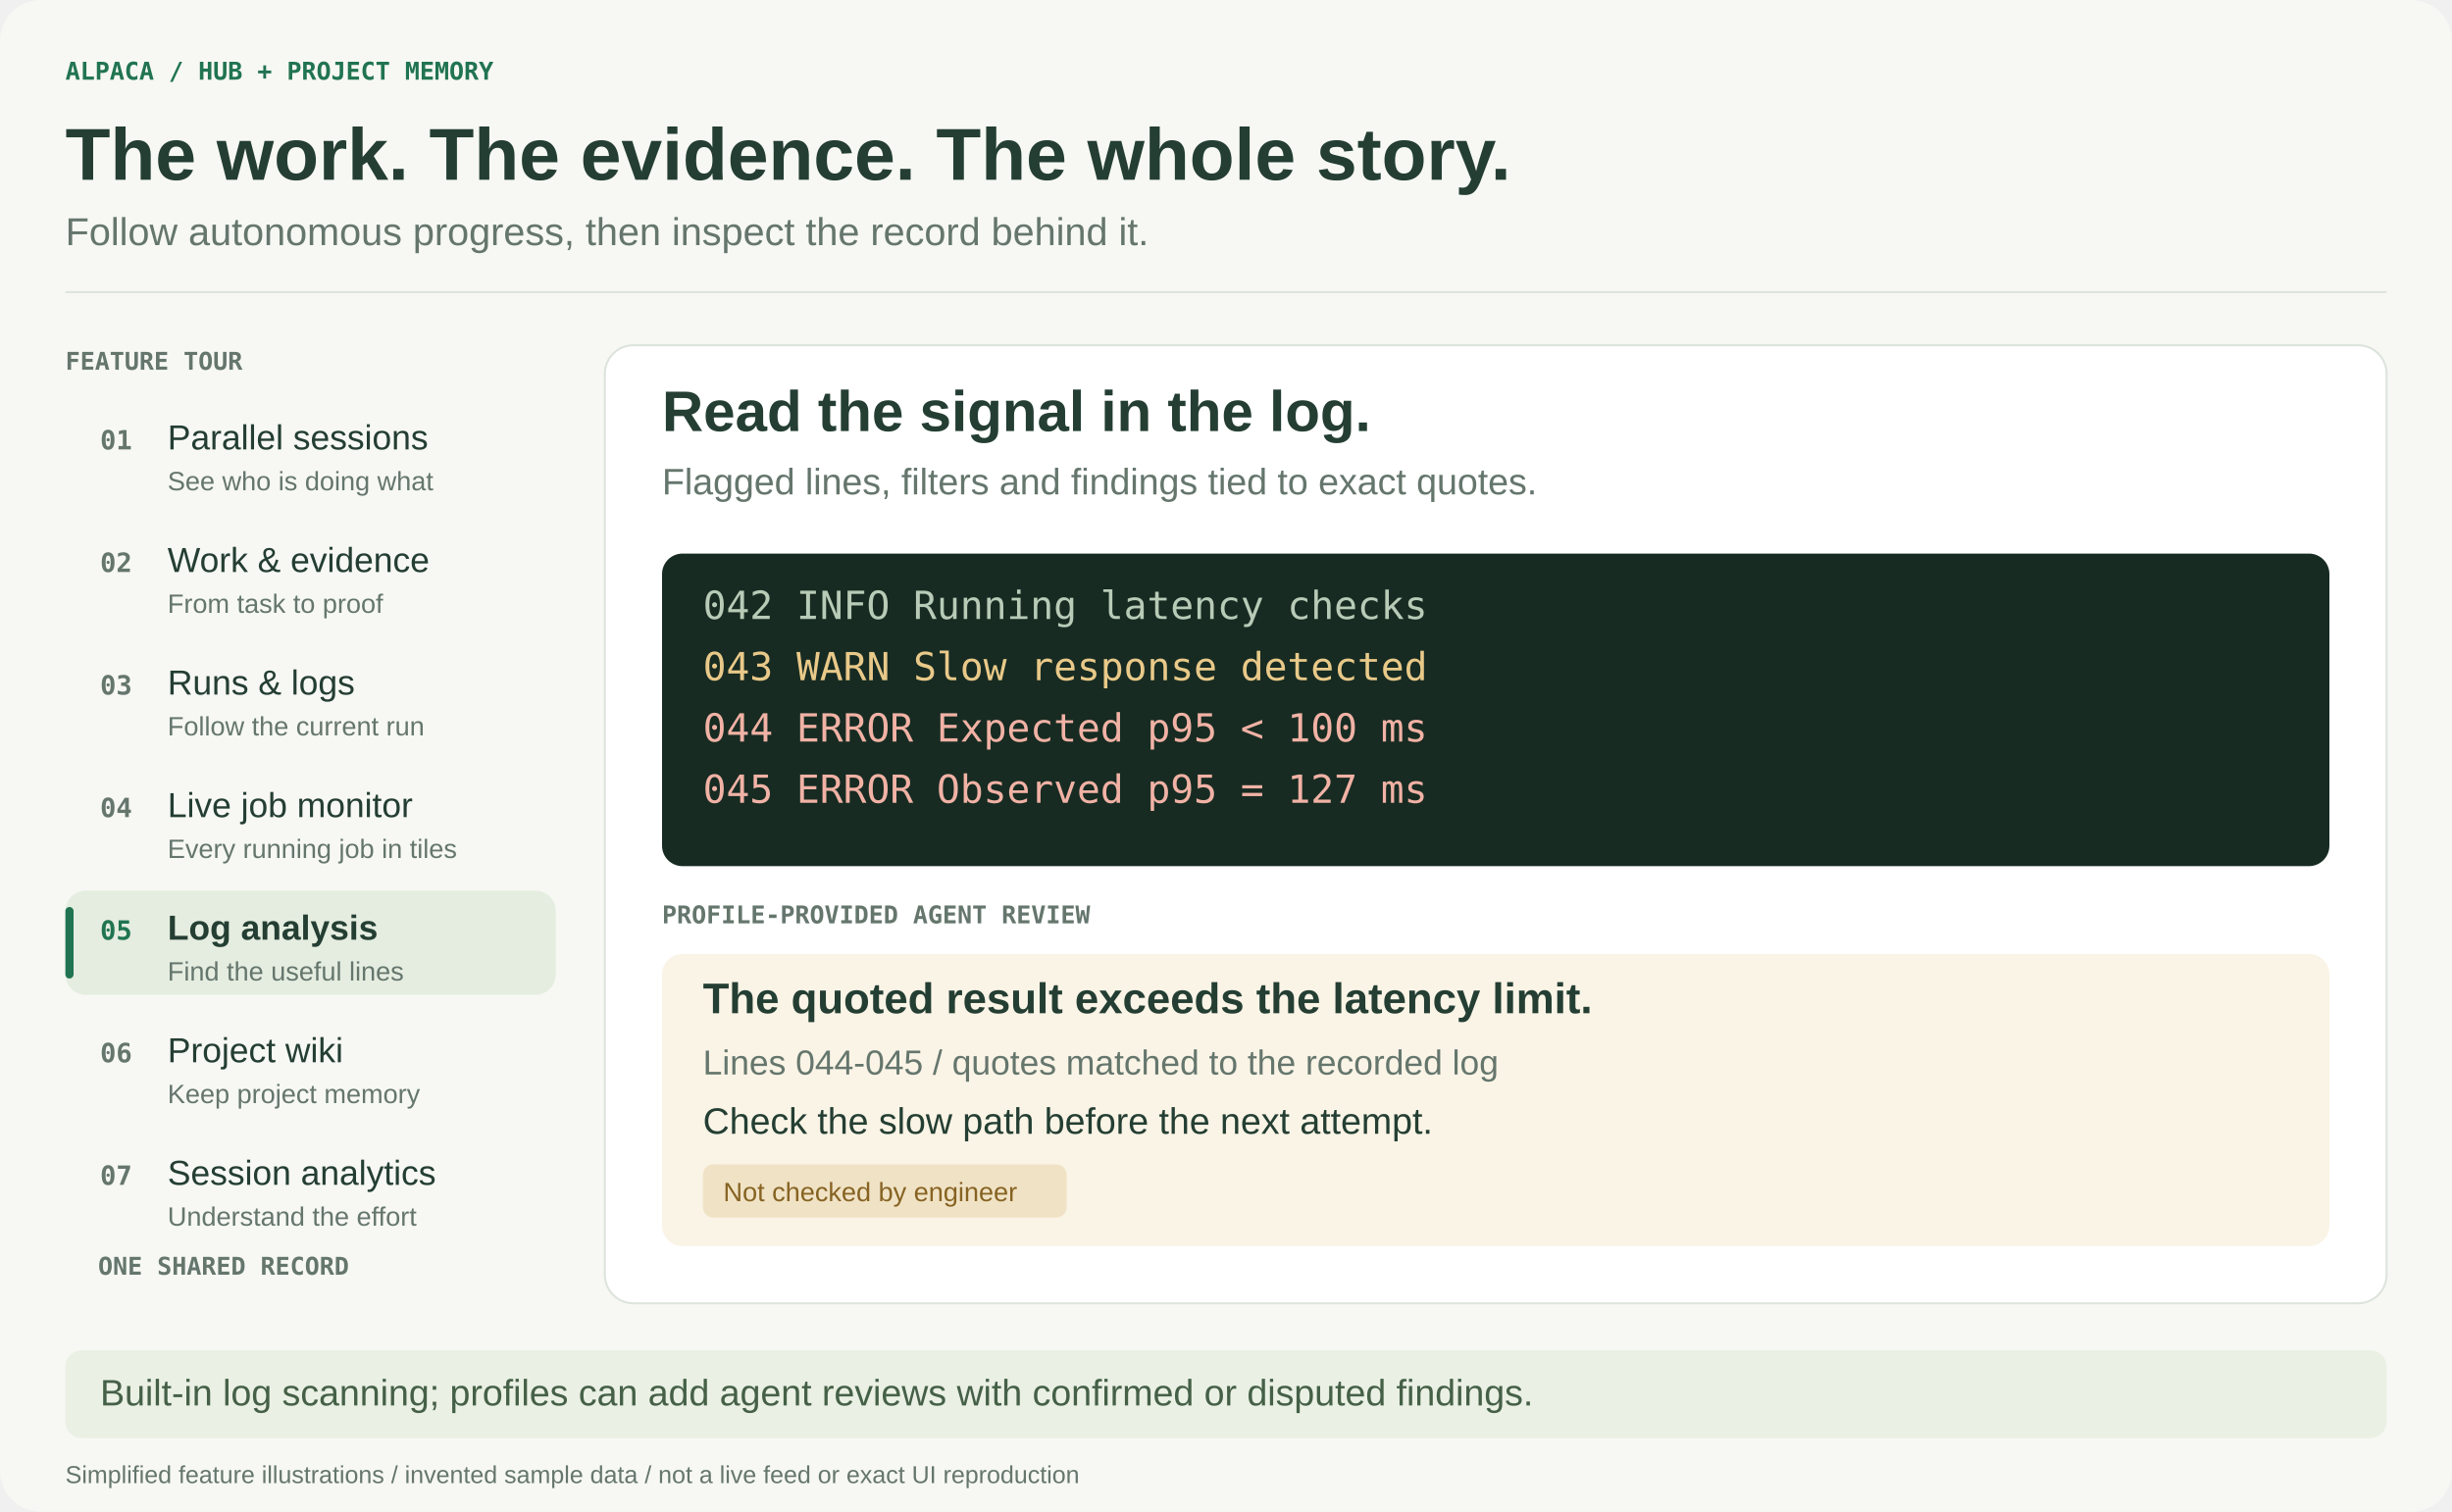
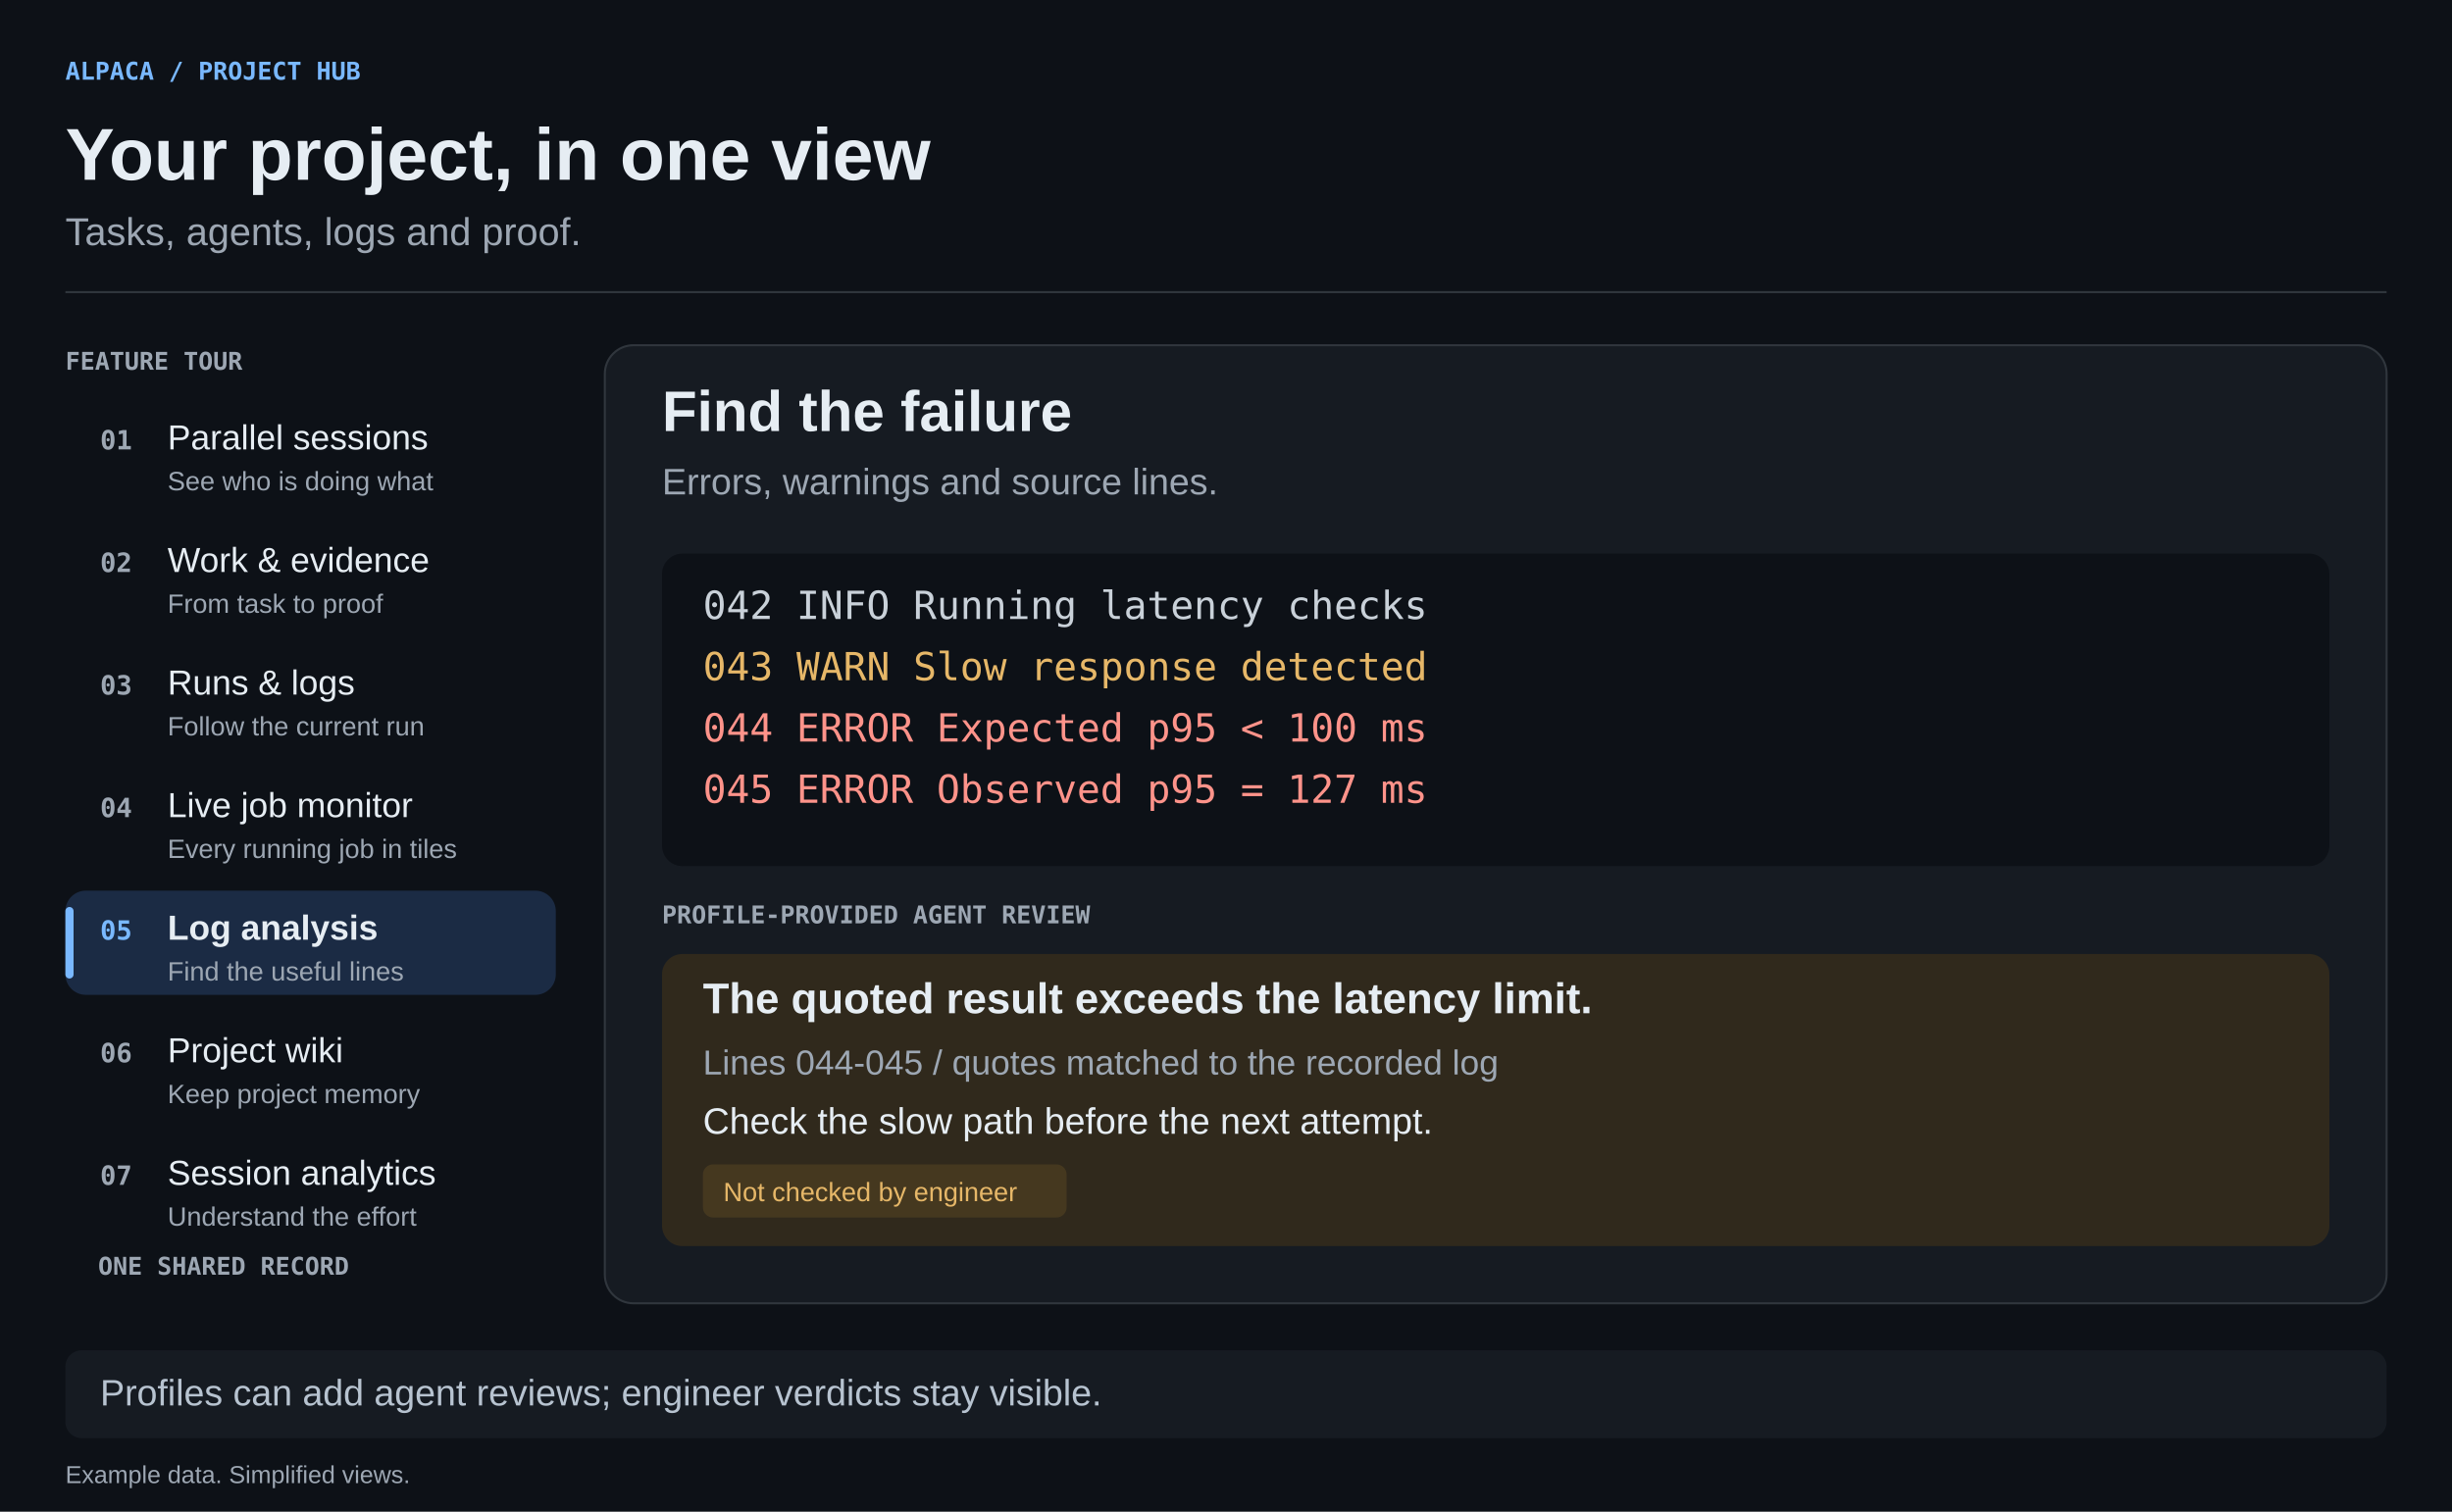
<svg xmlns="http://www.w3.org/2000/svg" width="1200" height="740" viewBox="0 0 1200 740" role="img" aria-labelledby="title desc">
-   <rect x="0" y="0" width="1200" height="740" rx="20" fill="#f7f8f3" />
-   <text x="32" y="39" font-family="DejaVu Sans Mono, monospace" font-size="12" font-weight="700" fill="#217451">ALPACA / HUB + PROJECT MEMORY</text>
-   <text x="32" y="88" font-family="Arial, Helvetica, sans-serif" font-size="36" font-weight="700" fill="#243e33">The work. The evidence. The whole story.</text>
-   <text x="32" y="120" font-family="Arial, Helvetica, sans-serif" font-size="19" font-weight="400" fill="#65766d">Follow autonomous progress, then inspect the record behind it.</text>
-   <path d="M32 143L1168 143" stroke="#dce4dc" fill="none" />
-   <text x="32" y="181" font-family="DejaVu Sans Mono, monospace" font-size="12" font-weight="700" fill="#65766d">FEATURE TOUR</text>
-   <text x="49" y="220.0" font-family="DejaVu Sans Mono, monospace" font-size="13" font-weight="700" fill="#65766d">01</text>
-   <text x="82" y="220.0" font-family="Arial, Helvetica, sans-serif" font-size="17" font-weight="400" fill="#243e33">Parallel sessions</text>
-   <text x="82" y="240.0" font-family="Arial, Helvetica, sans-serif" font-size="13" font-weight="400" fill="#65766d">See who is doing what</text>
-   <text x="49" y="280.0" font-family="DejaVu Sans Mono, monospace" font-size="13" font-weight="700" fill="#65766d">02</text>
-   <text x="82" y="280.0" font-family="Arial, Helvetica, sans-serif" font-size="17" font-weight="400" fill="#243e33">Work &amp; evidence</text>
-   <text x="82" y="300.0" font-family="Arial, Helvetica, sans-serif" font-size="13" font-weight="400" fill="#65766d">From task to proof</text>
-   <text x="49" y="340.0" font-family="DejaVu Sans Mono, monospace" font-size="13" font-weight="700" fill="#65766d">03</text>
-   <text x="82" y="340.0" font-family="Arial, Helvetica, sans-serif" font-size="17" font-weight="400" fill="#243e33">Runs &amp; logs</text>
-   <text x="82" y="360.0" font-family="Arial, Helvetica, sans-serif" font-size="13" font-weight="400" fill="#65766d">Follow the current run</text>
-   <text x="49" y="400.0" font-family="DejaVu Sans Mono, monospace" font-size="13" font-weight="700" fill="#65766d">04</text>
-   <text x="82" y="400.0" font-family="Arial, Helvetica, sans-serif" font-size="17" font-weight="400" fill="#243e33">Live job monitor</text>
-   <text x="82" y="420.0" font-family="Arial, Helvetica, sans-serif" font-size="13" font-weight="400" fill="#65766d">Every running job in tiles</text>
-   <rect x="32" y="436.0" width="240" height="51.0" rx="10" fill="#e5ede0" />
-   <rect x="32" y="444.0" width="4" height="35.0" rx="2" fill="#217451" />
-   <text x="49" y="460.0" font-family="DejaVu Sans Mono, monospace" font-size="13" font-weight="700" fill="#217451">05</text>
-   <text x="82" y="460.0" font-family="Arial, Helvetica, sans-serif" font-size="17" font-weight="700" fill="#243e33">Log analysis</text>
-   <text x="82" y="480.0" font-family="Arial, Helvetica, sans-serif" font-size="13" font-weight="400" fill="#65766d">Find the useful lines</text>
-   <text x="49" y="520.0" font-family="DejaVu Sans Mono, monospace" font-size="13" font-weight="700" fill="#65766d">06</text>
-   <text x="82" y="520.0" font-family="Arial, Helvetica, sans-serif" font-size="17" font-weight="400" fill="#243e33">Project wiki</text>
-   <text x="82" y="540.0" font-family="Arial, Helvetica, sans-serif" font-size="13" font-weight="400" fill="#65766d">Keep project memory</text>
-   <text x="49" y="580.0" font-family="DejaVu Sans Mono, monospace" font-size="13" font-weight="700" fill="#65766d">07</text>
-   <text x="82" y="580.0" font-family="Arial, Helvetica, sans-serif" font-size="17" font-weight="400" fill="#243e33">Session analytics</text>
-   <text x="82" y="600.0" font-family="Arial, Helvetica, sans-serif" font-size="13" font-weight="400" fill="#65766d">Understand the effort</text>
-   <text x="48" y="624" font-family="DejaVu Sans Mono, monospace" font-size="12" font-weight="700" fill="#65766d">ONE SHARED RECORD</text>
-   <rect x="296" y="169" width="872" height="469" rx="14" fill="#ffffff" stroke="#dce4dc" />
-   <text x="324" y="211" font-family="Arial, Helvetica, sans-serif" font-size="28" font-weight="700" fill="#243e33">Read the signal in the log.</text>
-   <text x="324" y="242" font-family="Arial, Helvetica, sans-serif" font-size="18" font-weight="400" fill="#65766d">Flagged lines, filters and findings tied to exact quotes.</text>
-   <rect x="324" y="271" width="816" height="153" rx="10" fill="#172b22" />
-   <text x="344" y="303" font-family="DejaVu Sans Mono, monospace" font-size="19" font-weight="400" fill="#b8cbb7">042  INFO   Running latency checks</text>
-   <text x="344" y="333" font-family="DejaVu Sans Mono, monospace" font-size="19" font-weight="400" fill="#e9c989">043  WARN   Slow response detected</text>
-   <text x="344" y="363" font-family="DejaVu Sans Mono, monospace" font-size="19" font-weight="400" fill="#f1b2a5">044  ERROR  Expected p95 &lt; 100 ms</text>
-   <text x="344" y="393" font-family="DejaVu Sans Mono, monospace" font-size="19" font-weight="400" fill="#f1b2a5">045  ERROR  Observed p95 = 127 ms</text>
-   <text x="324" y="452" font-family="DejaVu Sans Mono, monospace" font-size="12" font-weight="700" fill="#65766d">PROFILE-PROVIDED AGENT REVIEW</text>
-   <rect x="324" y="467" width="816" height="143" rx="10" fill="#faf4e6" />
-   <text x="344" y="496" font-family="Arial, Helvetica, sans-serif" font-size="21" font-weight="600" fill="#243e33">The quoted result exceeds the latency limit.</text>
-   <text x="344" y="526" font-family="Arial, Helvetica, sans-serif" font-size="17" font-weight="400" fill="#65766d">Lines 044-045 / quotes matched to the recorded log</text>
-   <text x="344" y="555" font-family="Arial, Helvetica, sans-serif" font-size="18" font-weight="400" fill="#243e33">Check the slow path before the next attempt.</text>
-   <rect x="344" y="570" width="178" height="26" rx="5" fill="#f0e2c5" />
-   <text x="354" y="588" font-family="Arial, Helvetica, sans-serif" font-size="13" font-weight="400" fill="#866322">Not checked by engineer</text>
-   <rect x="32" y="661" width="1136" height="43" rx="8" fill="#eaf0e4" />
-   <text x="49" y="688" font-family="Arial, Helvetica, sans-serif" font-size="18" font-weight="400" fill="#456047">Built-in log scanning; profiles can add agent reviews with confirmed or disputed findings.</text>
-   <text x="32" y="726" font-family="Arial, Helvetica, sans-serif" font-size="12" font-weight="400" fill="#65766d">Simplified feature illustrations / invented sample data / not a live feed or exact UI reproduction</text>
+   <rect x="0" y="0" width="1200" height="740" rx="0" fill="#0d1117" />
+   <text x="32" y="39" font-family="DejaVu Sans Mono, monospace" font-size="12" font-weight="700" fill="#79b8ff">ALPACA / PROJECT HUB</text>
+   <text x="32" y="88" font-family="Arial, Helvetica, sans-serif" font-size="36" font-weight="700" fill="#e6edf3">Your project, in one view</text>
+   <text x="32" y="120" font-family="Arial, Helvetica, sans-serif" font-size="19" font-weight="400" fill="#9da7b3">Tasks, agents, logs and proof.</text>
+   <path d="M32 143L1168 143" stroke="#30363d" fill="none" />
+   <text x="32" y="181" font-family="DejaVu Sans Mono, monospace" font-size="12" font-weight="700" fill="#9da7b3">FEATURE TOUR</text>
+   <text x="49" y="220.0" font-family="DejaVu Sans Mono, monospace" font-size="13" font-weight="700" fill="#9da7b3">01</text>
+   <text x="82" y="220.0" font-family="Arial, Helvetica, sans-serif" font-size="17" font-weight="400" fill="#e6edf3">Parallel sessions</text>
+   <text x="82" y="240.0" font-family="Arial, Helvetica, sans-serif" font-size="13" font-weight="400" fill="#9da7b3">See who is doing what</text>
+   <text x="49" y="280.0" font-family="DejaVu Sans Mono, monospace" font-size="13" font-weight="700" fill="#9da7b3">02</text>
+   <text x="82" y="280.0" font-family="Arial, Helvetica, sans-serif" font-size="17" font-weight="400" fill="#e6edf3">Work &amp; evidence</text>
+   <text x="82" y="300.0" font-family="Arial, Helvetica, sans-serif" font-size="13" font-weight="400" fill="#9da7b3">From task to proof</text>
+   <text x="49" y="340.0" font-family="DejaVu Sans Mono, monospace" font-size="13" font-weight="700" fill="#9da7b3">03</text>
+   <text x="82" y="340.0" font-family="Arial, Helvetica, sans-serif" font-size="17" font-weight="400" fill="#e6edf3">Runs &amp; logs</text>
+   <text x="82" y="360.0" font-family="Arial, Helvetica, sans-serif" font-size="13" font-weight="400" fill="#9da7b3">Follow the current run</text>
+   <text x="49" y="400.0" font-family="DejaVu Sans Mono, monospace" font-size="13" font-weight="700" fill="#9da7b3">04</text>
+   <text x="82" y="400.0" font-family="Arial, Helvetica, sans-serif" font-size="17" font-weight="400" fill="#e6edf3">Live job monitor</text>
+   <text x="82" y="420.0" font-family="Arial, Helvetica, sans-serif" font-size="13" font-weight="400" fill="#9da7b3">Every running job in tiles</text>
+   <rect x="32" y="436.0" width="240" height="51.0" rx="10" fill="#1b2b44" />
+   <rect x="32" y="444.0" width="4" height="35.0" rx="2" fill="#79b8ff" />
+   <text x="49" y="460.0" font-family="DejaVu Sans Mono, monospace" font-size="13" font-weight="700" fill="#79b8ff">05</text>
+   <text x="82" y="460.0" font-family="Arial, Helvetica, sans-serif" font-size="17" font-weight="700" fill="#e6edf3">Log analysis</text>
+   <text x="82" y="480.0" font-family="Arial, Helvetica, sans-serif" font-size="13" font-weight="400" fill="#9da7b3">Find the useful lines</text>
+   <text x="49" y="520.0" font-family="DejaVu Sans Mono, monospace" font-size="13" font-weight="700" fill="#9da7b3">06</text>
+   <text x="82" y="520.0" font-family="Arial, Helvetica, sans-serif" font-size="17" font-weight="400" fill="#e6edf3">Project wiki</text>
+   <text x="82" y="540.0" font-family="Arial, Helvetica, sans-serif" font-size="13" font-weight="400" fill="#9da7b3">Keep project memory</text>
+   <text x="49" y="580.0" font-family="DejaVu Sans Mono, monospace" font-size="13" font-weight="700" fill="#9da7b3">07</text>
+   <text x="82" y="580.0" font-family="Arial, Helvetica, sans-serif" font-size="17" font-weight="400" fill="#e6edf3">Session analytics</text>
+   <text x="82" y="600.0" font-family="Arial, Helvetica, sans-serif" font-size="13" font-weight="400" fill="#9da7b3">Understand the effort</text>
+   <text x="48" y="624" font-family="DejaVu Sans Mono, monospace" font-size="12" font-weight="700" fill="#9da7b3">ONE SHARED RECORD</text>
+   <rect x="296" y="169" width="872" height="469" rx="14" fill="#161b22" stroke="#30363d" />
+   <text x="324" y="211" font-family="Arial, Helvetica, sans-serif" font-size="28" font-weight="700" fill="#e6edf3">Find the failure</text>
+   <text x="324" y="242" font-family="Arial, Helvetica, sans-serif" font-size="18" font-weight="400" fill="#9da7b3">Errors, warnings and source lines.</text>
+   <rect x="324" y="271" width="816" height="153" rx="10" fill="#0d1117" />
+   <text x="344" y="303" font-family="DejaVu Sans Mono, monospace" font-size="19" font-weight="400" fill="#c9d1d9">042  INFO   Running latency checks</text>
+   <text x="344" y="333" font-family="DejaVu Sans Mono, monospace" font-size="19" font-weight="400" fill="#e6b768">043  WARN   Slow response detected</text>
+   <text x="344" y="363" font-family="DejaVu Sans Mono, monospace" font-size="19" font-weight="400" fill="#ff938a">044  ERROR  Expected p95 &lt; 100 ms</text>
+   <text x="344" y="393" font-family="DejaVu Sans Mono, monospace" font-size="19" font-weight="400" fill="#ff938a">045  ERROR  Observed p95 = 127 ms</text>
+   <text x="324" y="452" font-family="DejaVu Sans Mono, monospace" font-size="12" font-weight="700" fill="#9da7b3">PROFILE-PROVIDED AGENT REVIEW</text>
+   <rect x="324" y="467" width="816" height="143" rx="10" fill="#30291c" />
+   <text x="344" y="496" font-family="Arial, Helvetica, sans-serif" font-size="21" font-weight="600" fill="#e6edf3">The quoted result exceeds the latency limit.</text>
+   <text x="344" y="526" font-family="Arial, Helvetica, sans-serif" font-size="17" font-weight="400" fill="#9da7b3">Lines 044-045 / quotes matched to the recorded log</text>
+   <text x="344" y="555" font-family="Arial, Helvetica, sans-serif" font-size="18" font-weight="400" fill="#e6edf3">Check the slow path before the next attempt.</text>
+   <rect x="344" y="570" width="178" height="26" rx="5" fill="#45381f" />
+   <text x="354" y="588" font-family="Arial, Helvetica, sans-serif" font-size="13" font-weight="400" fill="#e6b768">Not checked by engineer</text>
+   <rect x="32" y="661" width="1136" height="43" rx="8" fill="#161b22" />
+   <text x="49" y="688" font-family="Arial, Helvetica, sans-serif" font-size="18" font-weight="400" fill="#b7c3d0">Profiles can add agent reviews; engineer verdicts stay visible.</text>
+   <text x="32" y="726" font-family="Arial, Helvetica, sans-serif" font-size="12" font-weight="400" fill="#9da7b3">Example data. Simplified views.</text>
</svg>
